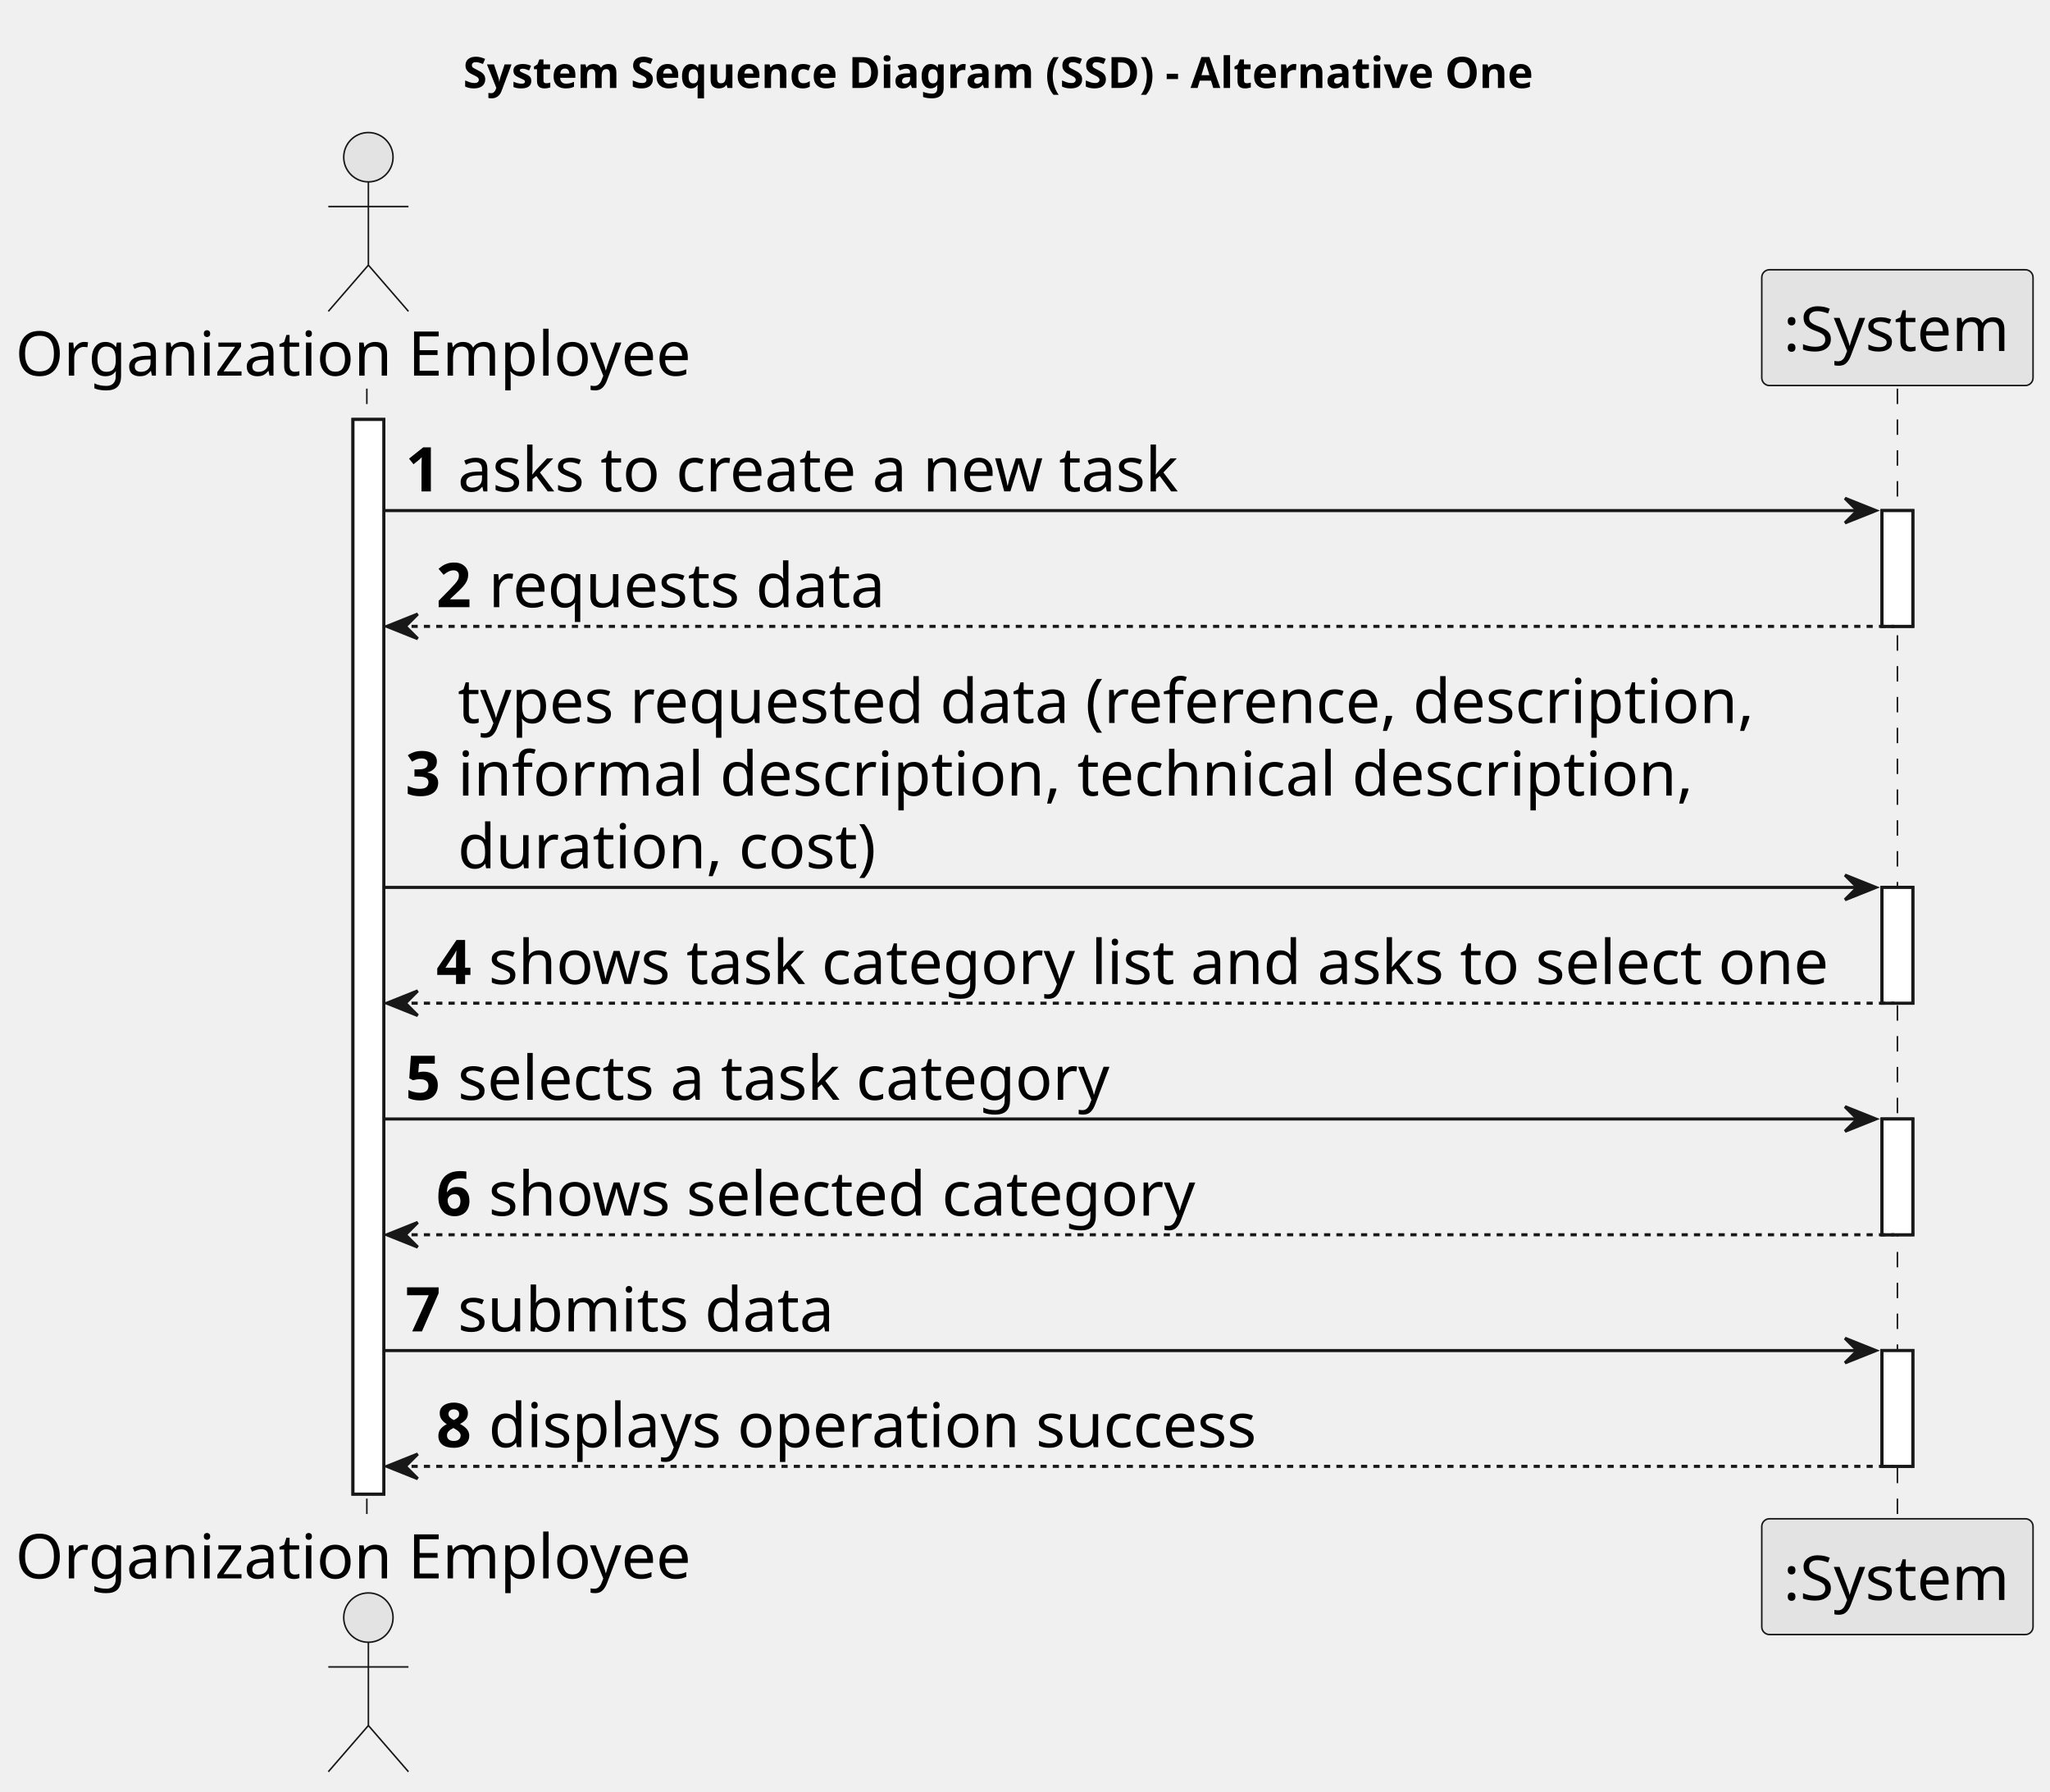
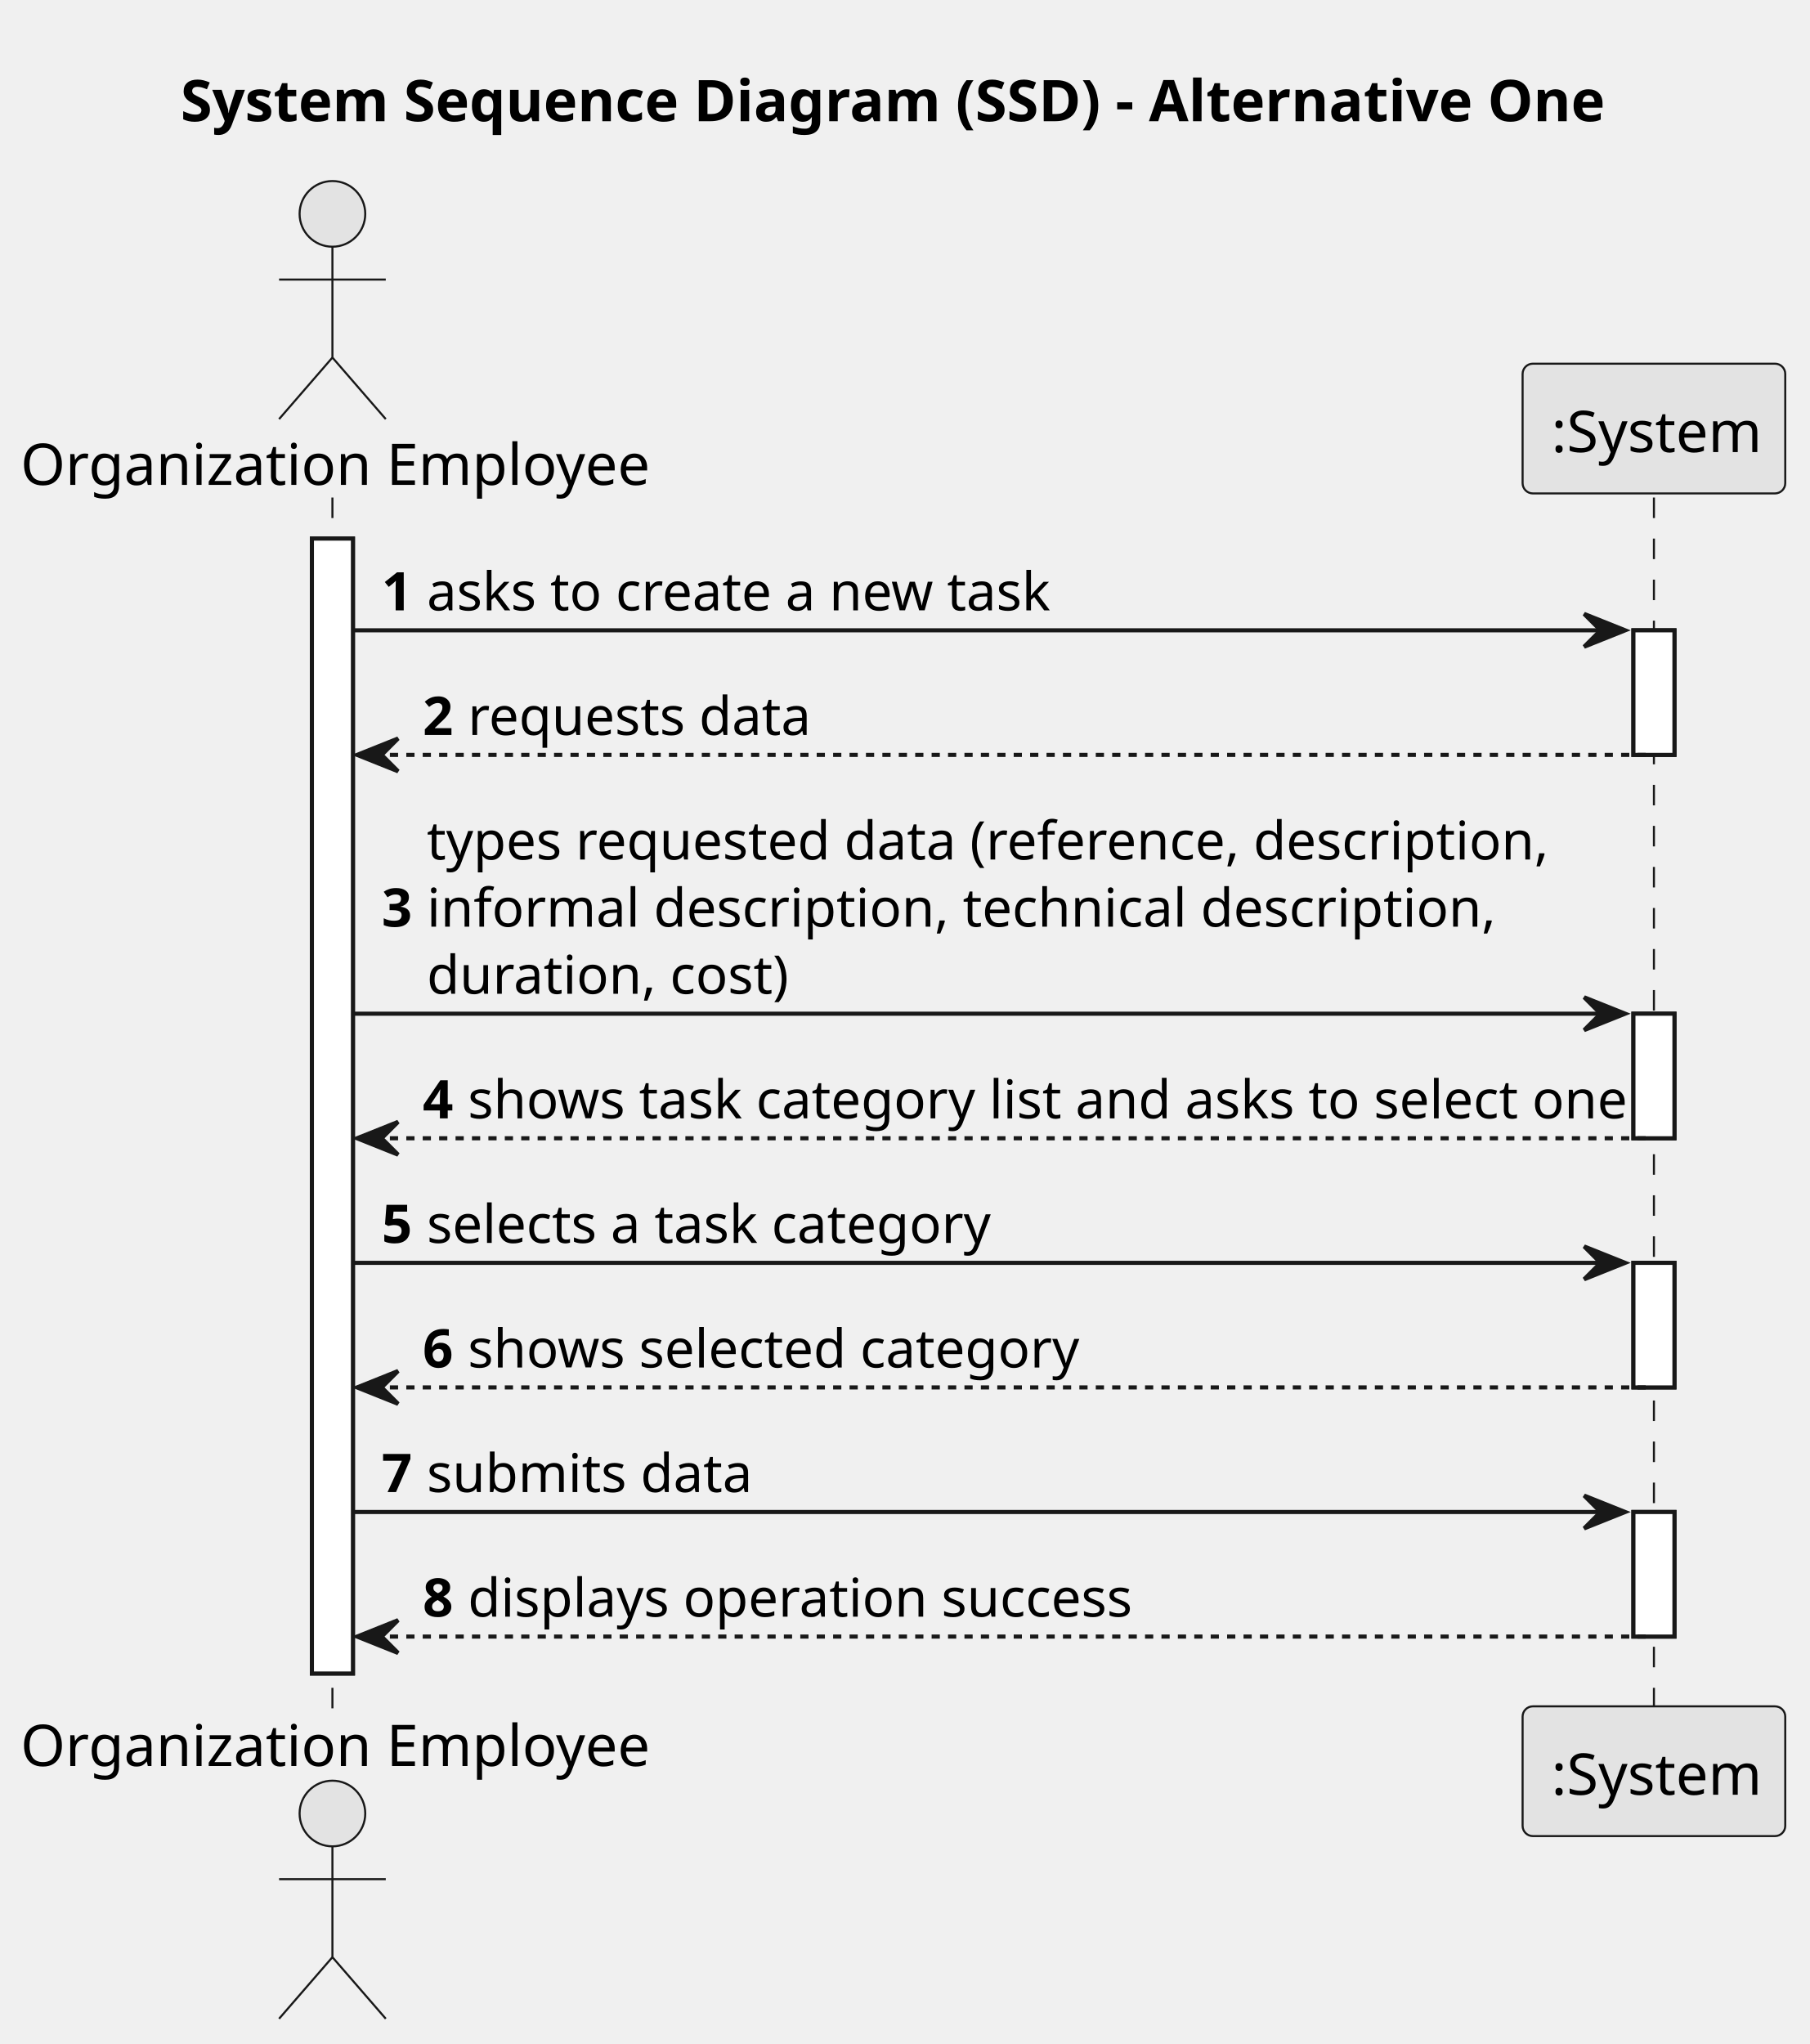
- <svg xmlns="http://www.w3.org/2000/svg" contentStyleType="text/css" height="581px" preserveAspectRatio="none" style="width:665px;height:581px;background:#FFFFFF;" version="1.1" viewBox="0 0 665 581" width="665px" zoomAndPan="magnify">
+ <svg xmlns="http://www.w3.org/2000/svg" contentStyleType="text/css" height="498px" preserveAspectRatio="none" style="width:441px;height:498px;background:#FFFFFF;" version="1.1" viewBox="0 0 441 498" width="441px" zoomAndPan="magnify">
  <defs />
  <g>
-     <text fill="#000000" font-family="sans-serif" font-size="14" font-weight="bold" lengthAdjust="spacing" textLength="363" x="150.25" y="28.535">System Sequence Diagram (SSD) - Alternative One</text>
-     <rect fill="#FFFFFF" height="348.547" style="stroke:#181818;stroke-width:1.0;" width="10" x="114.5" y="136.043" />
-     <rect fill="#FFFFFF" height="37.555" style="stroke:#181818;stroke-width:1.0;" width="10" x="610.5" y="165.598" />
-     <rect fill="#FFFFFF" height="37.555" style="stroke:#181818;stroke-width:1.0;" width="10" x="610.5" y="287.816" />
-     <rect fill="#FFFFFF" height="37.555" style="stroke:#181818;stroke-width:1.0;" width="10" x="610.5" y="362.926" />
-     <rect fill="#FFFFFF" height="37.555" style="stroke:#181818;stroke-width:1.0;" width="10" x="610.5" y="438.035" />
-     <line style="stroke:#181818;stroke-width:0.5;stroke-dasharray:5.0,5.0;" x1="119" x2="119" y1="126.043" y2="493.59" />
-     <line style="stroke:#181818;stroke-width:0.5;stroke-dasharray:5.0,5.0;" x1="615.5" x2="615.5" y1="126.043" y2="493.59" />
-     <text fill="#000000" font-family="sans-serif" font-size="20" lengthAdjust="spacing" textLength="223" x="5" y="121.824">Organization Employee</text>
-     <ellipse cx="119.5" cy="50.988" fill="#E3E3E3" rx="8" ry="8" style="stroke:#181818;stroke-width:0.5;" />
-     <path d="M119.5,58.988 L119.5,85.988 M106.5,66.988 L132.5,66.988 M119.5,85.988 L106.5,100.988 M119.5,85.988 L132.5,100.988 " fill="none" style="stroke:#181818;stroke-width:0.5;" />
-     <text fill="#000000" font-family="sans-serif" font-size="20" lengthAdjust="spacing" textLength="223" x="5" y="511.926">Organization Employee</text>
-     <ellipse cx="119.5" cy="524.644" fill="#E3E3E3" rx="8" ry="8" style="stroke:#181818;stroke-width:0.5;" />
-     <path d="M119.5,532.644 L119.5,559.644 M106.5,540.644 L132.5,540.644 M119.5,559.644 L106.5,574.644 M119.5,559.644 L132.5,574.644 " fill="none" style="stroke:#181818;stroke-width:0.5;" />
-     <rect fill="#E3E3E3" height="37.555" rx="2.5" ry="2.5" style="stroke:#181818;stroke-width:0.5;" width="88" x="571.5" y="87.488" />
-     <text fill="#000000" font-family="sans-serif" font-size="20" lengthAdjust="spacing" textLength="74" x="578.5" y="113.824">:System</text>
-     <rect fill="#E3E3E3" height="37.555" rx="2.5" ry="2.5" style="stroke:#181818;stroke-width:0.5;" width="88" x="571.5" y="492.59" />
-     <text fill="#000000" font-family="sans-serif" font-size="20" lengthAdjust="spacing" textLength="74" x="578.5" y="518.926">:System</text>
-     <rect fill="#FFFFFF" height="348.547" style="stroke:#181818;stroke-width:1.0;" width="10" x="114.5" y="136.043" />
-     <rect fill="#FFFFFF" height="37.555" style="stroke:#181818;stroke-width:1.0;" width="10" x="610.5" y="165.598" />
-     <rect fill="#FFFFFF" height="37.555" style="stroke:#181818;stroke-width:1.0;" width="10" x="610.5" y="287.816" />
-     <rect fill="#FFFFFF" height="37.555" style="stroke:#181818;stroke-width:1.0;" width="10" x="610.5" y="362.926" />
-     <rect fill="#FFFFFF" height="37.555" style="stroke:#181818;stroke-width:1.0;" width="10" x="610.5" y="438.035" />
-     <polygon fill="#181818" points="598.5,161.598,608.5,165.598,598.5,169.598,602.5,165.598" style="stroke:#181818;stroke-width:1.0;" />
-     <line style="stroke:#181818;stroke-width:1.0;" x1="124.5" x2="604.5" y1="165.598" y2="165.598" />
-     <text fill="#000000" font-family="sans-serif" font-size="20" font-weight="bold" lengthAdjust="spacing" textLength="13" x="131.5" y="159.379">1</text>
-     <text fill="#000000" font-family="sans-serif" font-size="20" lengthAdjust="spacing" textLength="239" x="148.5" y="159.379">asks to create a new task</text>
-     <polygon fill="#181818" points="135.5,199.152,125.5,203.152,135.5,207.152,131.5,203.152" style="stroke:#181818;stroke-width:1.0;" />
-     <line style="stroke:#181818;stroke-width:1.0;stroke-dasharray:2.0,2.0;" x1="129.5" x2="614.5" y1="203.152" y2="203.152" />
-     <text fill="#000000" font-family="sans-serif" font-size="20" font-weight="bold" lengthAdjust="spacing" textLength="13" x="141.5" y="196.934">2</text>
-     <text fill="#000000" font-family="sans-serif" font-size="20" lengthAdjust="spacing" textLength="130" x="158.5" y="196.934">requests data</text>
-     <polygon fill="#181818" points="598.5,283.816,608.5,287.816,598.5,291.816,602.5,287.816" style="stroke:#181818;stroke-width:1.0;" />
-     <line style="stroke:#181818;stroke-width:1.0;" x1="124.5" x2="604.5" y1="287.816" y2="287.816" />
-     <text fill="#000000" font-family="sans-serif" font-size="20" font-weight="bold" lengthAdjust="spacing" textLength="13" x="131.5" y="258.043">3</text>
-     <text fill="#000000" font-family="sans-serif" font-size="20" lengthAdjust="spacing" textLength="429" x="148.5" y="234.488">types requested data (reference, description,</text>
-     <text fill="#000000" font-family="sans-serif" font-size="20" lengthAdjust="spacing" textLength="412" x="148.5" y="258.043">informal description, technical description,</text>
-     <text fill="#000000" font-family="sans-serif" font-size="20" lengthAdjust="spacing" textLength="139" x="148.5" y="281.598">duration, cost)</text>
-     <polygon fill="#181818" points="135.5,321.371,125.5,325.371,135.5,329.371,131.5,325.371" style="stroke:#181818;stroke-width:1.0;" />
-     <line style="stroke:#181818;stroke-width:1.0;stroke-dasharray:2.0,2.0;" x1="129.5" x2="614.5" y1="325.371" y2="325.371" />
-     <text fill="#000000" font-family="sans-serif" font-size="20" font-weight="bold" lengthAdjust="spacing" textLength="13" x="141.5" y="319.152">4</text>
-     <text fill="#000000" font-family="sans-serif" font-size="20" lengthAdjust="spacing" textLength="445" x="158.5" y="319.152">shows task category list and asks to select one</text>
-     <polygon fill="#181818" points="598.5,358.926,608.5,362.926,598.5,366.926,602.5,362.926" style="stroke:#181818;stroke-width:1.0;" />
-     <line style="stroke:#181818;stroke-width:1.0;" x1="124.5" x2="604.5" y1="362.926" y2="362.926" />
-     <text fill="#000000" font-family="sans-serif" font-size="20" font-weight="bold" lengthAdjust="spacing" textLength="13" x="131.5" y="356.707">5</text>
-     <text fill="#000000" font-family="sans-serif" font-size="20" lengthAdjust="spacing" textLength="215" x="148.5" y="356.707">selects a task category</text>
-     <polygon fill="#181818" points="135.5,396.481,125.5,400.481,135.5,404.481,131.5,400.481" style="stroke:#181818;stroke-width:1.0;" />
-     <line style="stroke:#181818;stroke-width:1.0;stroke-dasharray:2.0,2.0;" x1="129.5" x2="614.5" y1="400.481" y2="400.481" />
-     <text fill="#000000" font-family="sans-serif" font-size="20" font-weight="bold" lengthAdjust="spacing" textLength="13" x="141.5" y="394.262">6</text>
-     <text fill="#000000" font-family="sans-serif" font-size="20" lengthAdjust="spacing" textLength="231" x="158.5" y="394.262">shows selected category</text>
-     <polygon fill="#181818" points="598.5,434.035,608.5,438.035,598.5,442.035,602.5,438.035" style="stroke:#181818;stroke-width:1.0;" />
-     <line style="stroke:#181818;stroke-width:1.0;" x1="124.5" x2="604.5" y1="438.035" y2="438.035" />
-     <text fill="#000000" font-family="sans-serif" font-size="20" font-weight="bold" lengthAdjust="spacing" textLength="13" x="131.5" y="431.816">7</text>
-     <text fill="#000000" font-family="sans-serif" font-size="20" lengthAdjust="spacing" textLength="125" x="148.5" y="431.816">submits data</text>
-     <polygon fill="#181818" points="135.5,471.59,125.5,475.59,135.5,479.59,131.5,475.59" style="stroke:#181818;stroke-width:1.0;" />
-     <line style="stroke:#181818;stroke-width:1.0;stroke-dasharray:2.0,2.0;" x1="129.5" x2="614.5" y1="475.59" y2="475.59" />
-     <text fill="#000000" font-family="sans-serif" font-size="20" font-weight="bold" lengthAdjust="spacing" textLength="13" x="141.5" y="469.371">8</text>
-     <text fill="#000000" font-family="sans-serif" font-size="20" lengthAdjust="spacing" textLength="256" x="158.5" y="469.371">displays operation success</text>
+     <text fill="#000000" font-family="sans-serif" font-size="14" font-weight="bold" lengthAdjust="spacing" textLength="351" x="44" y="29.533">System Sequence Diagram (SSD) - Alternative One</text>
+     <rect fill="#FFFFFF" height="276.516" style="stroke:#181818;stroke-width:1.0;" width="10" x="76" y="131.219" />
+     <rect fill="#FFFFFF" height="30.352" style="stroke:#181818;stroke-width:1.0;" width="10" x="398" y="153.57" />
+     <rect fill="#FFFFFF" height="30.352" style="stroke:#181818;stroke-width:1.0;" width="10" x="398" y="246.977" />
+     <rect fill="#FFFFFF" height="30.352" style="stroke:#181818;stroke-width:1.0;" width="10" x="398" y="307.68" />
+     <rect fill="#FFFFFF" height="30.352" style="stroke:#181818;stroke-width:1.0;" width="10" x="398" y="368.383" />
+     <line style="stroke:#181818;stroke-width:0.5;stroke-dasharray:5.0,5.0;" x1="81" x2="81" y1="121.219" y2="416.734" />
+     <line style="stroke:#181818;stroke-width:0.5;stroke-dasharray:5.0,5.0;" x1="403" x2="403" y1="121.219" y2="416.734" />
+     <text fill="#000000" font-family="sans-serif" font-size="14" lengthAdjust="spacing" textLength="146" x="5" y="118.143">Organization Employee</text>
+     <ellipse cx="81" cy="52.109" fill="#E3E3E3" rx="8" ry="8" style="stroke:#181818;stroke-width:0.5;" />
+     <path d="M81,60.109 L81,87.109 M68,68.109 L94,68.109 M81,87.109 L68,102.109 M81,87.109 L94,102.109 " fill="none" style="stroke:#181818;stroke-width:0.5;" />
+     <text fill="#000000" font-family="sans-serif" font-size="14" lengthAdjust="spacing" textLength="146" x="5" y="430.268">Organization Employee</text>
+     <ellipse cx="81" cy="441.844" fill="#E3E3E3" rx="8" ry="8" style="stroke:#181818;stroke-width:0.5;" />
+     <path d="M81,449.844 L81,476.844 M68,457.844 L94,457.844 M81,476.844 L68,491.844 M81,476.844 L94,491.844 " fill="none" style="stroke:#181818;stroke-width:0.5;" />
+     <rect fill="#E3E3E3" height="31.609" rx="2.5" ry="2.5" style="stroke:#181818;stroke-width:0.5;" width="64" x="371" y="88.609" />
+     <text fill="#000000" font-family="sans-serif" font-size="14" lengthAdjust="spacing" textLength="50" x="378" y="110.143">:System</text>
+     <rect fill="#E3E3E3" height="31.609" rx="2.5" ry="2.5" style="stroke:#181818;stroke-width:0.5;" width="64" x="371" y="415.734" />
+     <text fill="#000000" font-family="sans-serif" font-size="14" lengthAdjust="spacing" textLength="50" x="378" y="437.268">:System</text>
+     <rect fill="#FFFFFF" height="276.516" style="stroke:#181818;stroke-width:1.0;" width="10" x="76" y="131.219" />
+     <rect fill="#FFFFFF" height="30.352" style="stroke:#181818;stroke-width:1.0;" width="10" x="398" y="153.57" />
+     <rect fill="#FFFFFF" height="30.352" style="stroke:#181818;stroke-width:1.0;" width="10" x="398" y="246.977" />
+     <rect fill="#FFFFFF" height="30.352" style="stroke:#181818;stroke-width:1.0;" width="10" x="398" y="307.68" />
+     <rect fill="#FFFFFF" height="30.352" style="stroke:#181818;stroke-width:1.0;" width="10" x="398" y="368.383" />
+     <polygon fill="#181818" points="386,149.57,396,153.57,386,157.57,390,153.57" style="stroke:#181818;stroke-width:1.0;" />
+     <line style="stroke:#181818;stroke-width:1.0;" x1="86" x2="392" y1="153.57" y2="153.57" />
+     <text fill="#000000" font-family="sans-serif" font-size="13" font-weight="bold" lengthAdjust="spacing" textLength="7" x="93" y="148.714">1</text>
+     <text fill="#000000" font-family="sans-serif" font-size="13" lengthAdjust="spacing" textLength="150" x="104" y="148.714">asks to create a new task</text>
+     <polygon fill="#181818" points="97,179.922,87,183.922,97,187.922,93,183.922" style="stroke:#181818;stroke-width:1.0;" />
+     <line style="stroke:#181818;stroke-width:1.0;stroke-dasharray:2.0,2.0;" x1="91" x2="402" y1="183.922" y2="183.922" />
+     <text fill="#000000" font-family="sans-serif" font-size="13" font-weight="bold" lengthAdjust="spacing" textLength="7" x="103" y="179.065">2</text>
+     <text fill="#000000" font-family="sans-serif" font-size="13" lengthAdjust="spacing" textLength="79" x="114" y="179.065">requests data</text>
+     <polygon fill="#181818" points="386,242.977,396,246.977,386,250.977,390,246.977" style="stroke:#181818;stroke-width:1.0;" />
+     <line style="stroke:#181818;stroke-width:1.0;" x1="86" x2="392" y1="246.977" y2="246.977" />
+     <text fill="#000000" font-family="sans-serif" font-size="13" font-weight="bold" lengthAdjust="spacing" textLength="7" x="93" y="225.769">3</text>
+     <text fill="#000000" font-family="sans-serif" font-size="13" lengthAdjust="spacing" textLength="258" x="104" y="209.417">types requested data (reference, description,</text>
+     <text fill="#000000" font-family="sans-serif" font-size="13" lengthAdjust="spacing" textLength="243" x="104" y="225.769">informal description, technical description,</text>
+     <text fill="#000000" font-family="sans-serif" font-size="13" lengthAdjust="spacing" textLength="83" x="104" y="242.12">duration, cost)</text>
+     <polygon fill="#181818" points="97,273.328,87,277.328,97,281.328,93,277.328" style="stroke:#181818;stroke-width:1.0;" />
+     <line style="stroke:#181818;stroke-width:1.0;stroke-dasharray:2.0,2.0;" x1="91" x2="402" y1="277.328" y2="277.328" />
+     <text fill="#000000" font-family="sans-serif" font-size="13" font-weight="bold" lengthAdjust="spacing" textLength="7" x="103" y="272.472">4</text>
+     <text fill="#000000" font-family="sans-serif" font-size="13" lengthAdjust="spacing" textLength="277" x="114" y="272.472">shows task category list and asks to select one</text>
+     <polygon fill="#181818" points="386,303.68,396,307.68,386,311.68,390,307.68" style="stroke:#181818;stroke-width:1.0;" />
+     <line style="stroke:#181818;stroke-width:1.0;" x1="86" x2="392" y1="307.68" y2="307.68" />
+     <text fill="#000000" font-family="sans-serif" font-size="13" font-weight="bold" lengthAdjust="spacing" textLength="7" x="93" y="302.823">5</text>
+     <text fill="#000000" font-family="sans-serif" font-size="13" lengthAdjust="spacing" textLength="136" x="104" y="302.823">selects a task category</text>
+     <polygon fill="#181818" points="97,334.031,87,338.031,97,342.031,93,338.031" style="stroke:#181818;stroke-width:1.0;" />
+     <line style="stroke:#181818;stroke-width:1.0;stroke-dasharray:2.0,2.0;" x1="91" x2="402" y1="338.031" y2="338.031" />
+     <text fill="#000000" font-family="sans-serif" font-size="13" font-weight="bold" lengthAdjust="spacing" textLength="7" x="103" y="333.175">6</text>
+     <text fill="#000000" font-family="sans-serif" font-size="13" lengthAdjust="spacing" textLength="144" x="114" y="333.175">shows selected category</text>
+     <polygon fill="#181818" points="386,364.383,396,368.383,386,372.383,390,368.383" style="stroke:#181818;stroke-width:1.0;" />
+     <line style="stroke:#181818;stroke-width:1.0;" x1="86" x2="392" y1="368.383" y2="368.383" />
+     <text fill="#000000" font-family="sans-serif" font-size="13" font-weight="bold" lengthAdjust="spacing" textLength="7" x="93" y="363.526">7</text>
+     <text fill="#000000" font-family="sans-serif" font-size="13" lengthAdjust="spacing" textLength="75" x="104" y="363.526">submits data</text>
+     <polygon fill="#181818" points="97,394.734,87,398.734,97,402.734,93,398.734" style="stroke:#181818;stroke-width:1.0;" />
+     <line style="stroke:#181818;stroke-width:1.0;stroke-dasharray:2.0,2.0;" x1="91" x2="402" y1="398.734" y2="398.734" />
+     <text fill="#000000" font-family="sans-serif" font-size="13" font-weight="bold" lengthAdjust="spacing" textLength="7" x="103" y="393.878">8</text>
+     <text fill="#000000" font-family="sans-serif" font-size="13" lengthAdjust="spacing" textLength="158" x="114" y="393.878">displays operation success</text>
  </g>
</svg>
